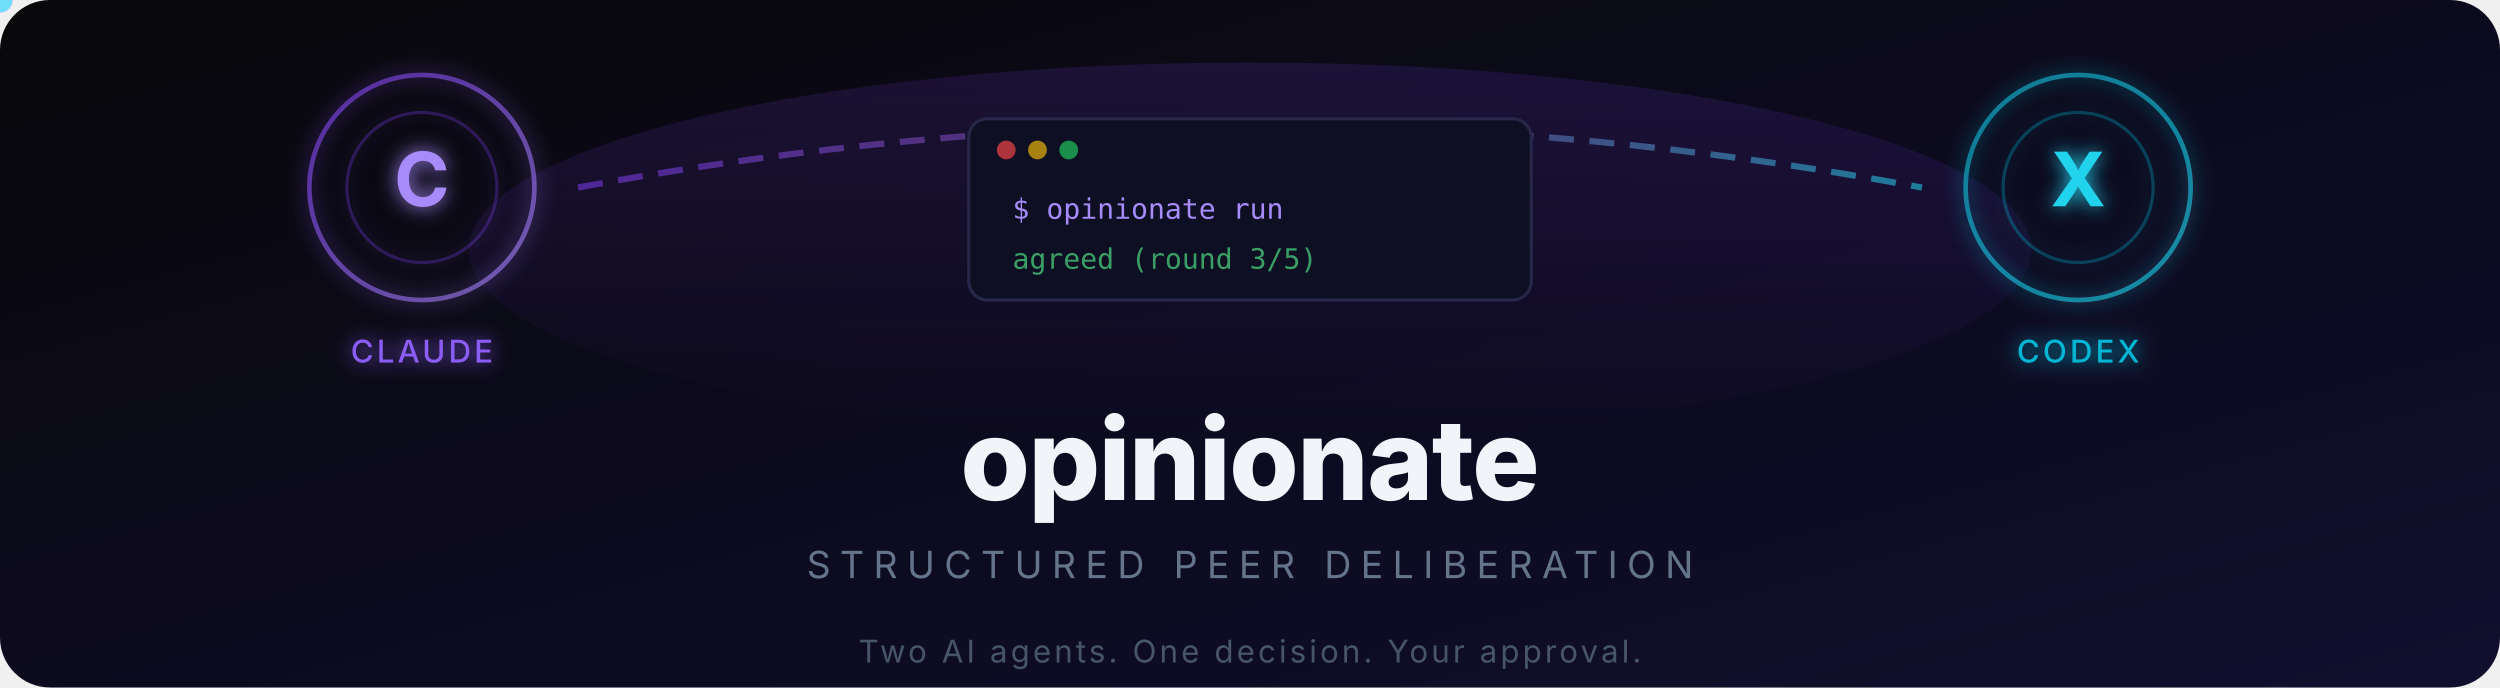
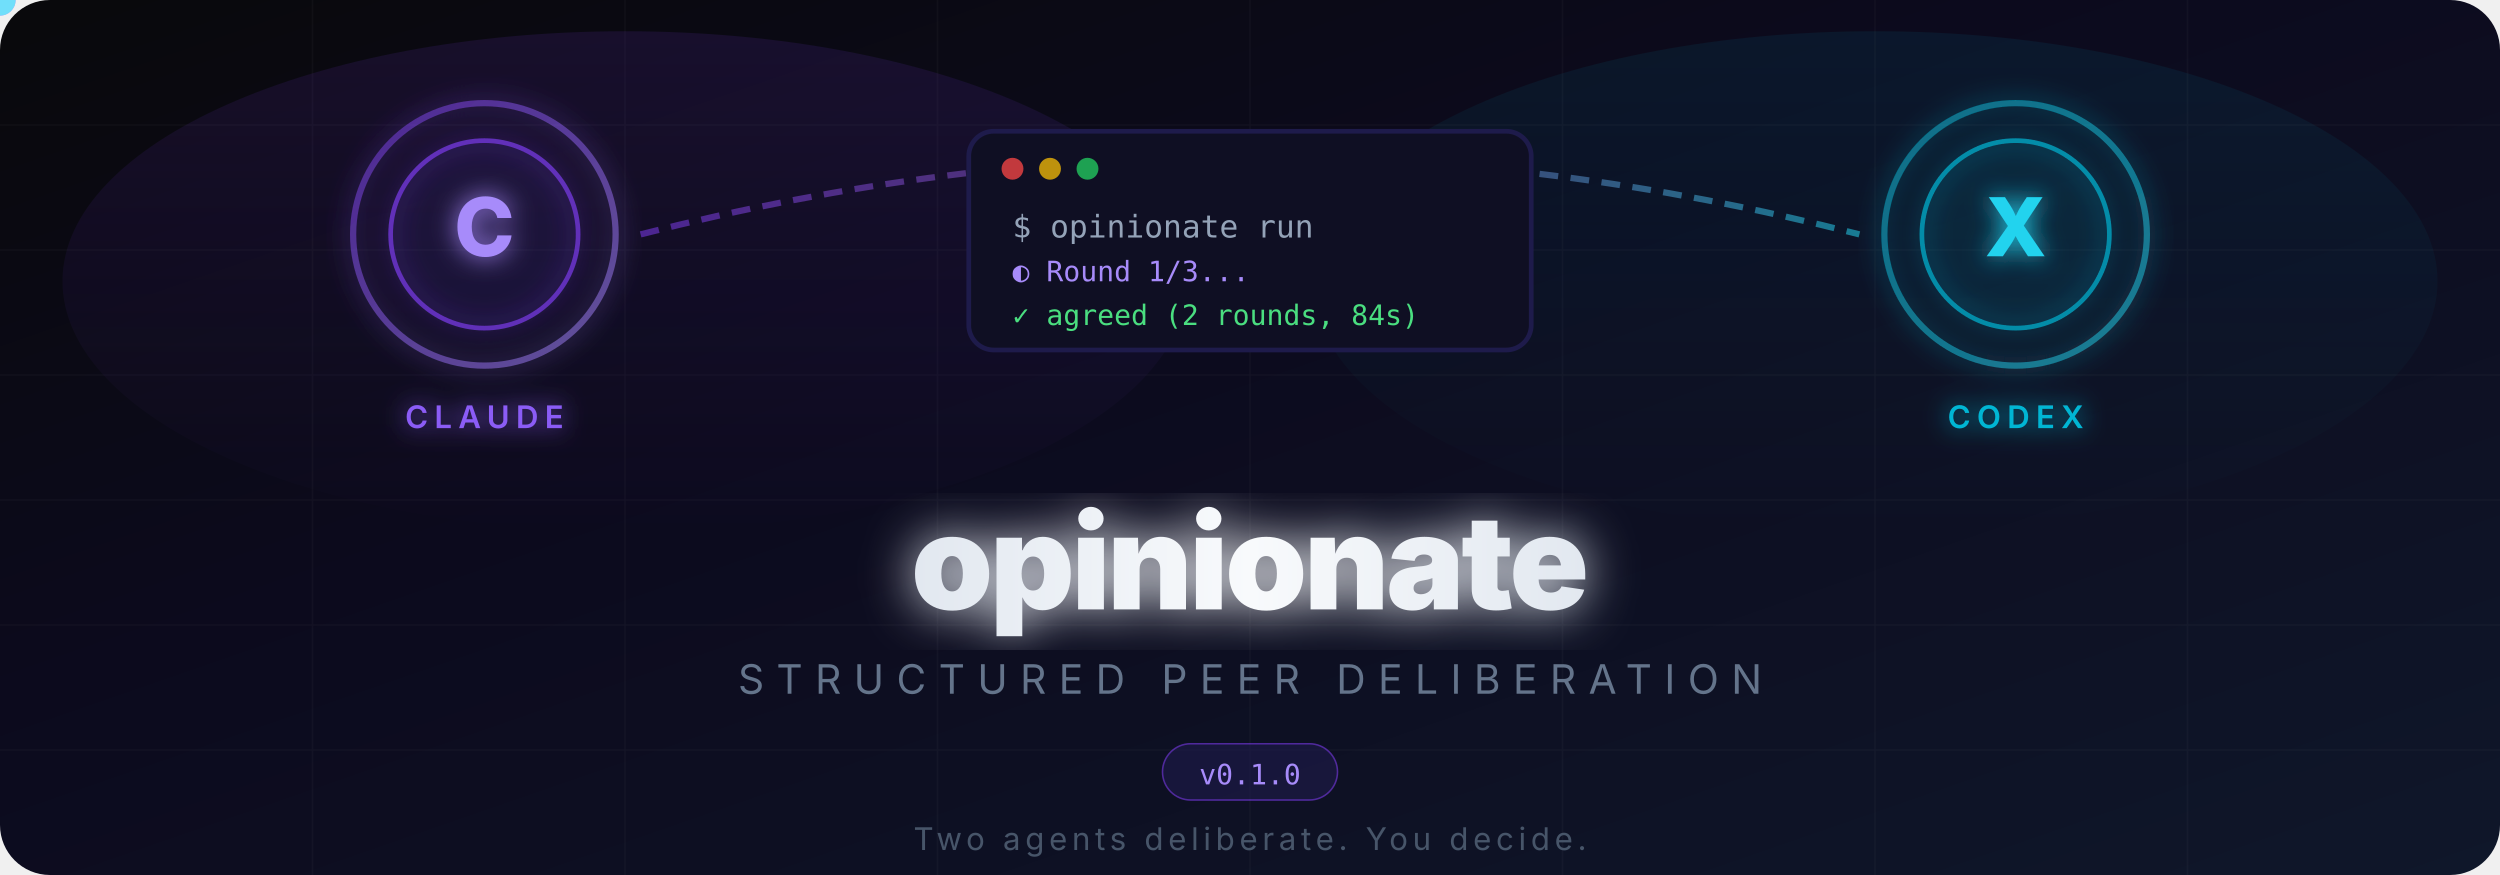
- <svg xmlns="http://www.w3.org/2000/svg" viewBox="0 0 800 220" fill="none">
+ <svg xmlns="http://www.w3.org/2000/svg" viewBox="0 0 800 280" fill="none">
  <defs>
    <linearGradient id="bg" x1="0%" y1="0%" x2="100%" y2="100%">
-       <stop offset="0%" style="stop-color:#09090b;stop-opacity:1" />
-       <stop offset="50%" style="stop-color:#0c0a1d;stop-opacity:1" />
-       <stop offset="100%" style="stop-color:#110f2e;stop-opacity:1" />
+       <stop offset="0%" style="stop-color:#09090b" />
+       <stop offset="40%" style="stop-color:#0c0a1d" />
+       <stop offset="100%" style="stop-color:#0f172a" />
    </linearGradient>
    <linearGradient id="purple" x1="0%" y1="0%" x2="100%" y2="100%">
      <stop offset="0%" style="stop-color:#7c3aed" />
      <stop offset="100%" style="stop-color:#a78bfa" />
    </linearGradient>
    <linearGradient id="cyan" x1="0%" y1="0%" x2="100%" y2="100%">
      <stop offset="0%" style="stop-color:#06b6d4" />
      <stop offset="100%" style="stop-color:#22d3ee" />
    </linearGradient>
    <linearGradient id="bridge" x1="0%" y1="0%" x2="100%" y2="0%">
-       <stop offset="0%" style="stop-color:#7c3aed;stop-opacity:0.8" />
-       <stop offset="50%" style="stop-color:#c084fc;stop-opacity:0.4" />
-       <stop offset="100%" style="stop-color:#22d3ee;stop-opacity:0.8" />
+       <stop offset="0%" style="stop-color:#7c3aed;stop-opacity:0.9" />
+       <stop offset="50%" style="stop-color:#c084fc;stop-opacity:0.5" />
+       <stop offset="100%" style="stop-color:#22d3ee;stop-opacity:0.9" />
+     </linearGradient>
+     <linearGradient id="titleGrad" x1="0%" y1="0%" x2="100%" y2="0%">
+       <stop offset="0%" style="stop-color:#e2e8f0" />
+       <stop offset="50%" style="stop-color:#f8fafc" />
+       <stop offset="100%" style="stop-color:#e2e8f0" />
    </linearGradient>
    <linearGradient id="glow" x1="0%" y1="0%" x2="0%" y2="100%">
-       <stop offset="0%" style="stop-color:#7c3aed;stop-opacity:0.15" />
+       <stop offset="0%" style="stop-color:#7c3aed;stop-opacity:0.12" />
      <stop offset="100%" style="stop-color:#7c3aed;stop-opacity:0" />
    </linearGradient>
+     <linearGradient id="glowCyan" x1="0%" y1="0%" x2="0%" y2="100%">
+       <stop offset="0%" style="stop-color:#06b6d4;stop-opacity:0.08" />
+       <stop offset="100%" style="stop-color:#06b6d4;stop-opacity:0" />
+     </linearGradient>
    <filter id="softglow">
-       <feGaussianBlur stdDeviation="3" result="blur" />
+       <feGaussianBlur stdDeviation="4" result="blur" />
+       <feMerge>
+         <feMergeNode in="blur" />
+         <feMergeNode in="SourceGraphic" />
+       </feMerge>
+     </filter>
+     <filter id="textglow">
+       <feGaussianBlur stdDeviation="8" result="blur" />
      <feMerge>
        <feMergeNode in="blur" />
        <feMergeNode in="SourceGraphic" />
      </feMerge>
    </filter>
  </defs>
-   <rect width="800" height="220" rx="16" fill="url(#bg)" />
-   <ellipse cx="400" cy="80" rx="250" ry="60" fill="url(#glow)" />
-   <g transform="translate(135, 60)" filter="url(#softglow)">
-     <circle cx="0" cy="0" r="36" fill="none" stroke="url(#purple)" stroke-width="1.5" opacity="0.6" />
-     <circle cx="0" cy="0" r="24" fill="none" stroke="#7c3aed" stroke-width="1" opacity="0.3" />
-     <text x="0" y="6" font-family="'Inter', system-ui, sans-serif" font-size="24" fill="#a78bfa" text-anchor="middle" font-weight="700">C</text>
-     <text x="0" y="56" font-family="'Inter', system-ui, sans-serif" font-size="10" fill="#8b5cf6" text-anchor="middle" font-weight="500" letter-spacing="1">CLAUDE</text>
+   <rect width="800" height="280" rx="16" fill="url(#bg)" />
+   <g opacity="0.03">
+     <line x1="0" y1="40" x2="800" y2="40" stroke="#fff" stroke-width="0.5" />
+     <line x1="0" y1="80" x2="800" y2="80" stroke="#fff" stroke-width="0.5" />
+     <line x1="0" y1="120" x2="800" y2="120" stroke="#fff" stroke-width="0.5" />
+     <line x1="0" y1="160" x2="800" y2="160" stroke="#fff" stroke-width="0.5" />
+     <line x1="0" y1="200" x2="800" y2="200" stroke="#fff" stroke-width="0.5" />
+     <line x1="0" y1="240" x2="800" y2="240" stroke="#fff" stroke-width="0.5" />
+     <line x1="100" y1="0" x2="100" y2="280" stroke="#fff" stroke-width="0.5" />
+     <line x1="200" y1="0" x2="200" y2="280" stroke="#fff" stroke-width="0.5" />
+     <line x1="300" y1="0" x2="300" y2="280" stroke="#fff" stroke-width="0.5" />
+     <line x1="400" y1="0" x2="400" y2="280" stroke="#fff" stroke-width="0.5" />
+     <line x1="500" y1="0" x2="500" y2="280" stroke="#fff" stroke-width="0.5" />
+     <line x1="600" y1="0" x2="600" y2="280" stroke="#fff" stroke-width="0.5" />
+     <line x1="700" y1="0" x2="700" y2="280" stroke="#fff" stroke-width="0.5" />
  </g>
-   <g transform="translate(665, 60)" filter="url(#softglow)">
-     <circle cx="0" cy="0" r="36" fill="none" stroke="url(#cyan)" stroke-width="1.5" opacity="0.6" />
-     <circle cx="0" cy="0" r="24" fill="none" stroke="#06b6d4" stroke-width="1" opacity="0.3" />
-     <text x="0" y="6" font-family="'Inter', system-ui, sans-serif" font-size="24" fill="#22d3ee" text-anchor="middle" font-weight="700">X</text>
-     <text x="0" y="56" font-family="'Inter', system-ui, sans-serif" font-size="10" fill="#06b6d4" text-anchor="middle" font-weight="500" letter-spacing="1">CODEX</text>
+   <ellipse cx="200" cy="90" rx="180" ry="80" fill="url(#glow)" />
+   <ellipse cx="600" cy="90" rx="180" ry="80" fill="url(#glowCyan)" />
+   <g transform="translate(155, 75)" filter="url(#softglow)">
+     <circle cx="0" cy="0" r="42" fill="none" stroke="url(#purple)" stroke-width="2" opacity="0.5" />
+     <circle cx="0" cy="0" r="30" fill="#7c3aed" fill-opacity="0.08" stroke="#7c3aed" stroke-width="1.5" opacity="0.7" />
+     <text x="0" y="7" font-family="'Inter', system-ui, sans-serif" font-size="26" fill="#a78bfa" text-anchor="middle" font-weight="800">C</text>
+     <text x="0" y="62" font-family="'Inter', system-ui, sans-serif" font-size="10" fill="#8b5cf6" text-anchor="middle" font-weight="600" letter-spacing="2">CLAUDE</text>
  </g>
-   <path d="M 185 60 Q 400 20 615 60" fill="none" stroke="url(#bridge)" stroke-width="2" stroke-dasharray="8 5" opacity="0.7" />
-   <circle r="4" fill="#c084fc" opacity="0.9">
-     <animateMotion dur="2.5s" repeatCount="indefinite" path="M 185 60 Q 400 20 615 60" />
-     <animate attributeName="opacity" values="0.4;1;0.4" dur="2.5s" repeatCount="indefinite" />
+   <g transform="translate(645, 75)" filter="url(#softglow)">
+     <circle cx="0" cy="0" r="42" fill="none" stroke="url(#cyan)" stroke-width="2" opacity="0.5" />
+     <circle cx="0" cy="0" r="30" fill="#06b6d4" fill-opacity="0.08" stroke="#06b6d4" stroke-width="1.5" opacity="0.7" />
+     <text x="0" y="7" font-family="'Inter', system-ui, sans-serif" font-size="26" fill="#22d3ee" text-anchor="middle" font-weight="800">X</text>
+     <text x="0" y="62" font-family="'Inter', system-ui, sans-serif" font-size="10" fill="#06b6d4" text-anchor="middle" font-weight="600" letter-spacing="2">CODEX</text>
+   </g>
+   <path d="M 205 75 Q 400 25 595 75" fill="none" stroke="url(#bridge)" stroke-width="2" stroke-dasharray="6 4" opacity="0.6" />
+   <circle r="5" fill="#c084fc" opacity="0.9">
+     <animateMotion dur="3s" repeatCount="indefinite" path="M 205 75 Q 400 25 595 75" />
+     <animate attributeName="opacity" values="0.3;1;0.3" dur="3s" repeatCount="indefinite" />
+     <animate attributeName="r" values="3;5;3" dur="3s" repeatCount="indefinite" />
  </circle>
-   <circle r="4" fill="#67e8f9" opacity="0.9">
-     <animateMotion dur="2.5s" repeatCount="indefinite" path="M 615 60 Q 400 20 185 60" />
-     <animate attributeName="opacity" values="0.4;1;0.4" dur="2.5s" repeatCount="indefinite" />
+   <circle r="5" fill="#67e8f9" opacity="0.9">
+     <animateMotion dur="3s" repeatCount="indefinite" path="M 595 75 Q 400 25 205 75" />
+     <animate attributeName="opacity" values="0.3;1;0.3" dur="3s" repeatCount="indefinite" />
+     <animate attributeName="r" values="3;5;3" dur="3s" repeatCount="indefinite" />
  </circle>
-   <g transform="translate(310, 38)">
-     <rect x="0" y="0" width="180" height="58" rx="6" fill="#0f0f23" stroke="#27274a" stroke-width="1" />
-     <circle cx="12" cy="10" r="3" fill="#ef4444" opacity="0.7" />
-     <circle cx="22" cy="10" r="3" fill="#eab308" opacity="0.7" />
-     <circle cx="32" cy="10" r="3" fill="#22c55e" opacity="0.7" />
-     <text x="14" y="32" font-family="'SF Mono', 'Fira Code', 'JetBrains Mono', monospace" font-size="9" fill="#a78bfa">$ opinionate run</text>
-     <text x="14" y="48" font-family="'SF Mono', 'Fira Code', 'JetBrains Mono', monospace" font-size="9" fill="#4ade80" opacity="0.7">agreed (round 3/5)</text>
+   <g transform="translate(310, 42)">
+     <rect x="0" y="0" width="180" height="70" rx="8" fill="#0f0f23" stroke="#1e1b4b" stroke-width="1.5" />
+     <circle cx="14" cy="12" r="3.5" fill="#ef4444" opacity="0.8" />
+     <circle cx="26" cy="12" r="3.5" fill="#eab308" opacity="0.8" />
+     <circle cx="38" cy="12" r="3.5" fill="#22c55e" opacity="0.8" />
+     <text x="14" y="34" font-family="'SF Mono', 'Fira Code', 'JetBrains Mono', monospace" font-size="10" fill="#94a3b8">$ opinionate run</text>
+     <text x="14" y="48" font-family="'SF Mono', 'Fira Code', 'JetBrains Mono', monospace" font-size="9" fill="#a78bfa">◐ Round 1/3...</text>
+     <text x="14" y="62" font-family="'SF Mono', 'Fira Code', 'JetBrains Mono', monospace" font-size="9" fill="#4ade80">✓ agreed (2 rounds, 84s)</text>
  </g>
-   <text x="400" y="160" font-family="'Inter', system-ui, -apple-system, sans-serif" font-size="36" fill="#f1f5f9" text-anchor="middle" font-weight="800" letter-spacing="-0.5">opinionate</text>
-   <text x="400" y="185" font-family="'Inter', system-ui, -apple-system, sans-serif" font-size="12" fill="#64748b" text-anchor="middle" font-weight="400" letter-spacing="3">STRUCTURED PEER DELIBERATION</text>
-   <line x1="280" y1="198" x2="520" y2="198" stroke="url(#bridge)" stroke-width="1" opacity="0.25" />
-   <text x="400" y="212" font-family="'Inter', system-ui, -apple-system, sans-serif" font-size="10" fill="#475569" text-anchor="middle" letter-spacing="1">Two AI agents. One decision. Your approval.</text>
+   <text x="400" y="195" font-family="'Inter', system-ui, -apple-system, sans-serif" font-size="42" fill="url(#titleGrad)" text-anchor="middle" font-weight="900" letter-spacing="-1" filter="url(#textglow)">opinionate</text>
+   <text x="400" y="222" font-family="'Inter', system-ui, -apple-system, sans-serif" font-size="13" fill="#64748b" text-anchor="middle" font-weight="400" letter-spacing="4">STRUCTURED PEER DELIBERATION</text>
+   <g transform="translate(400, 238)">
+     <rect x="-28" y="0" width="56" height="18" rx="9" fill="#1e1b4b" stroke="#7c3aed" stroke-width="0.5" opacity="0.6" />
+     <text x="0" y="13" font-family="'SF Mono', monospace" font-size="9" fill="#a78bfa" text-anchor="middle" font-weight="500">v0.1.0</text>
+   </g>
+   <text x="400" y="272" font-family="'Inter', system-ui, -apple-system, sans-serif" font-size="10" fill="#475569" text-anchor="middle" letter-spacing="1.5">Two agents deliberate. You decide.</text>
</svg>
